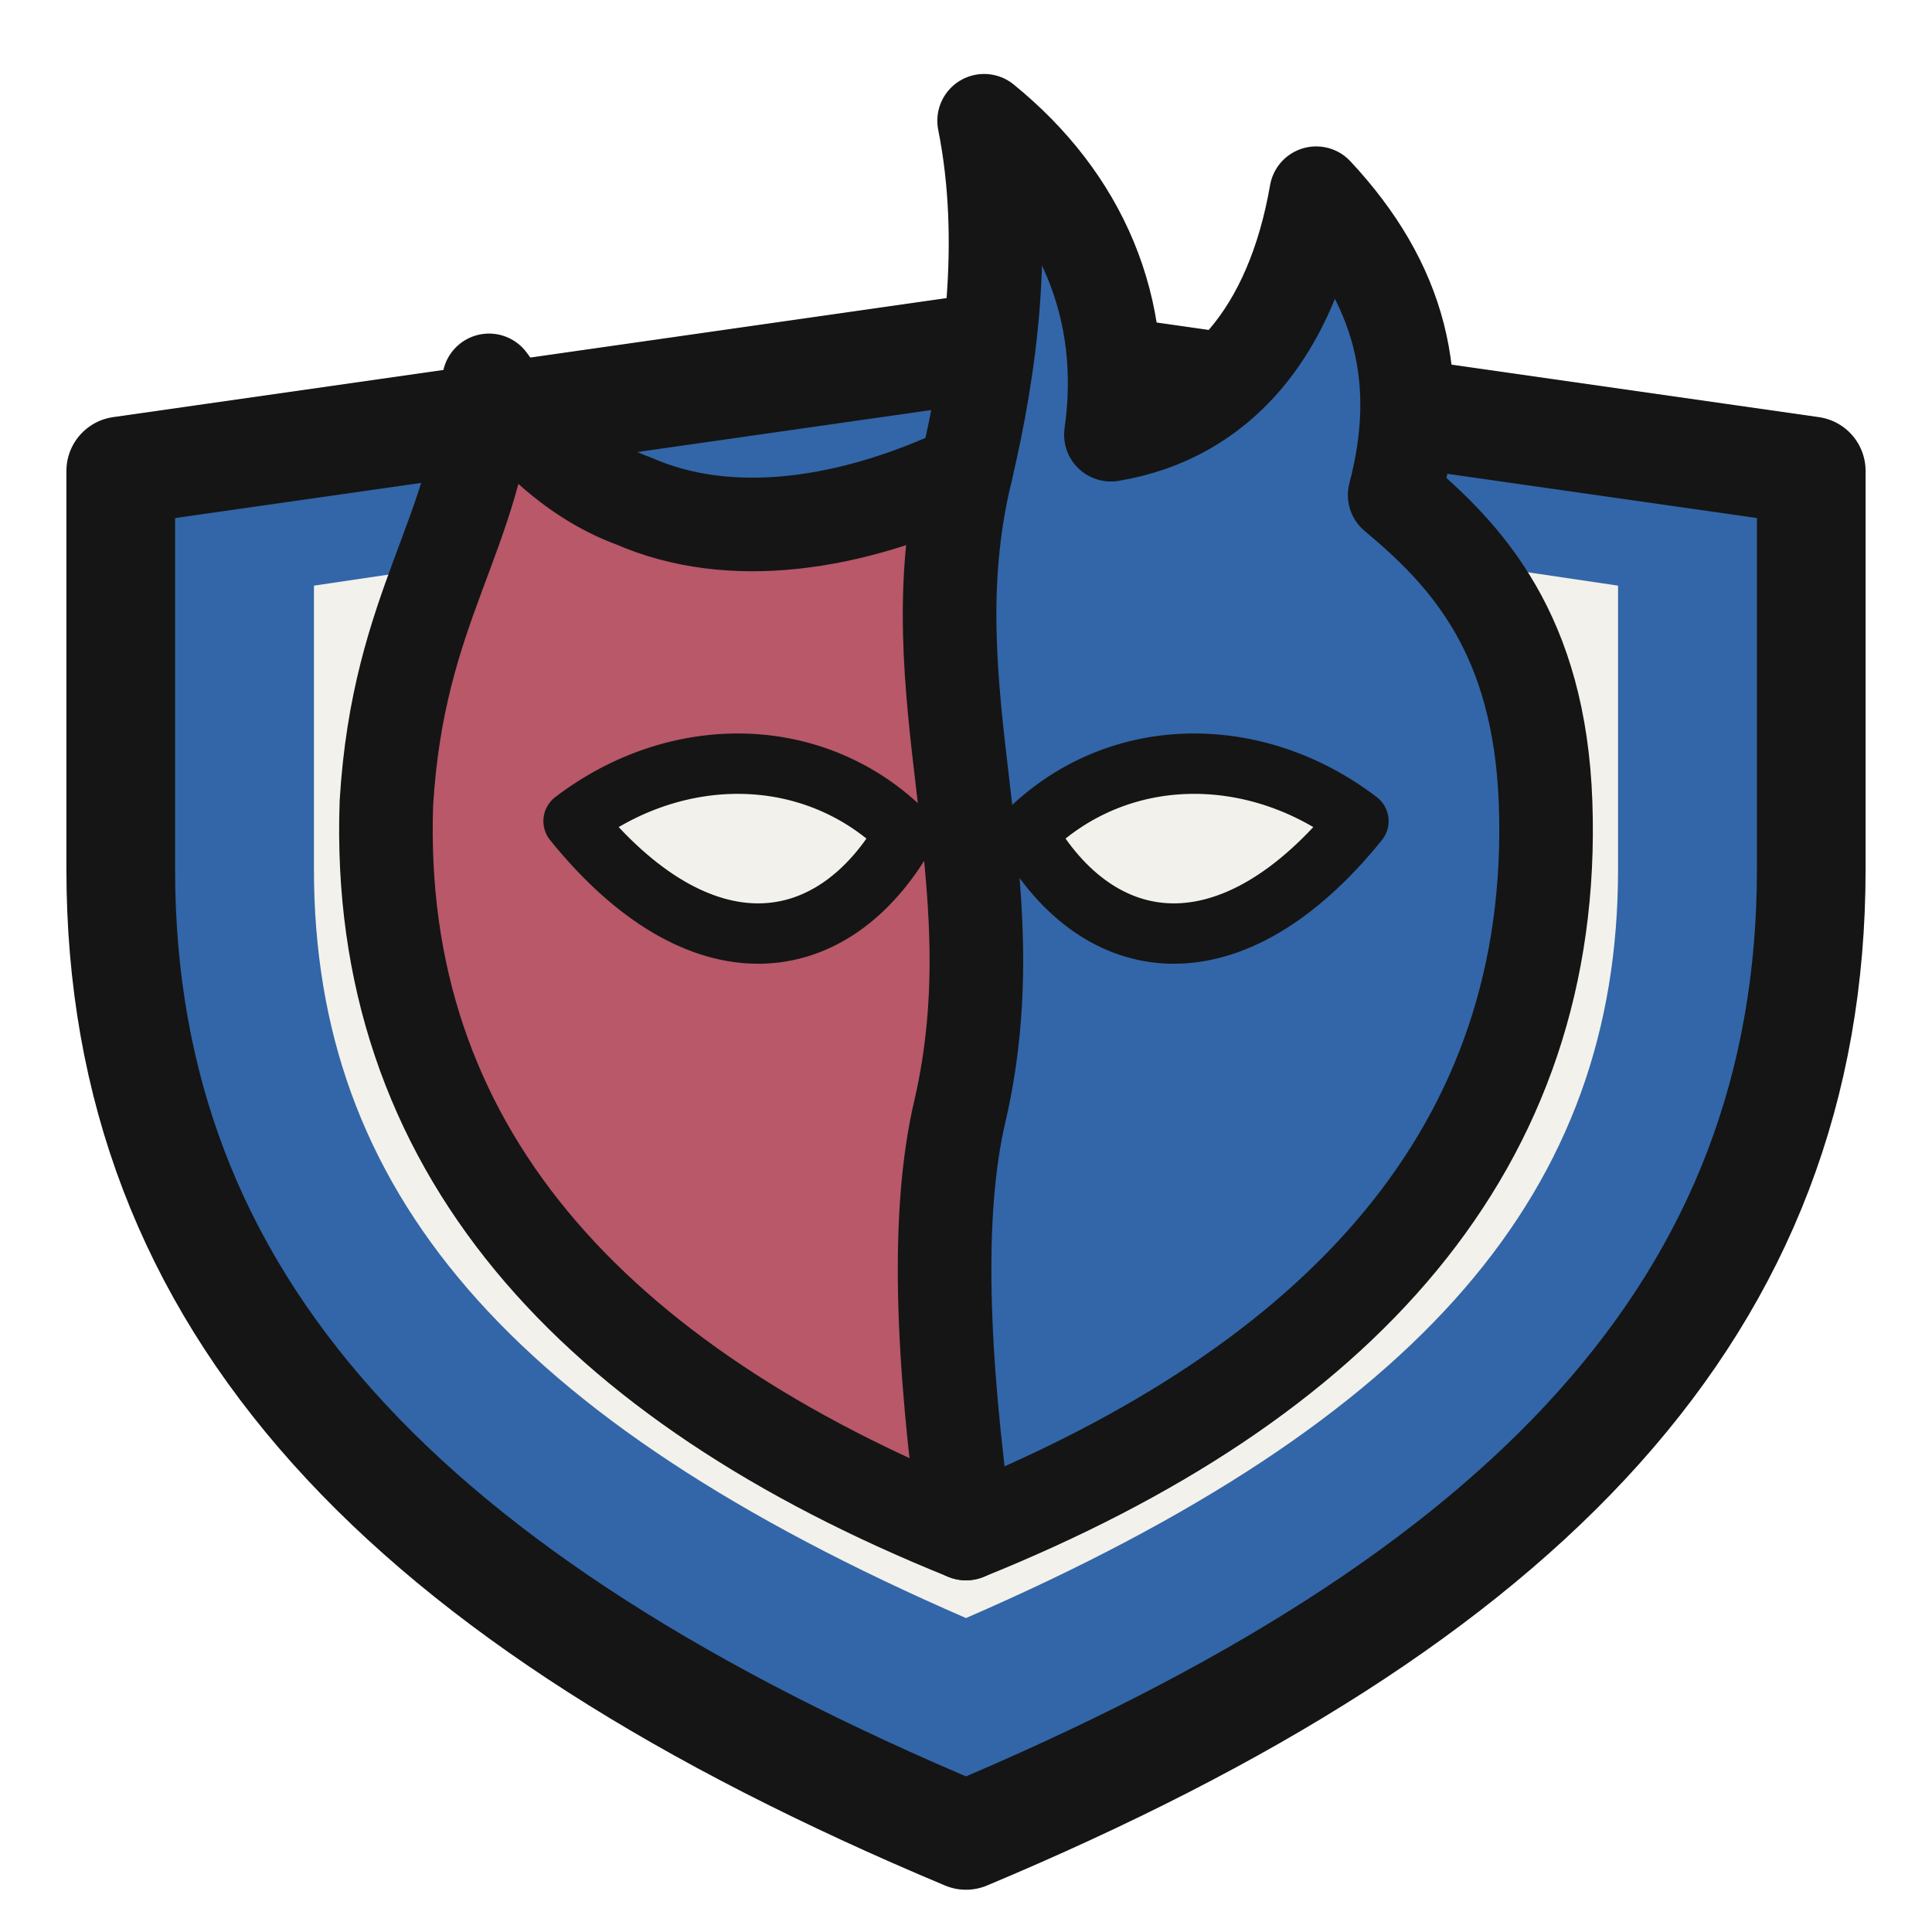
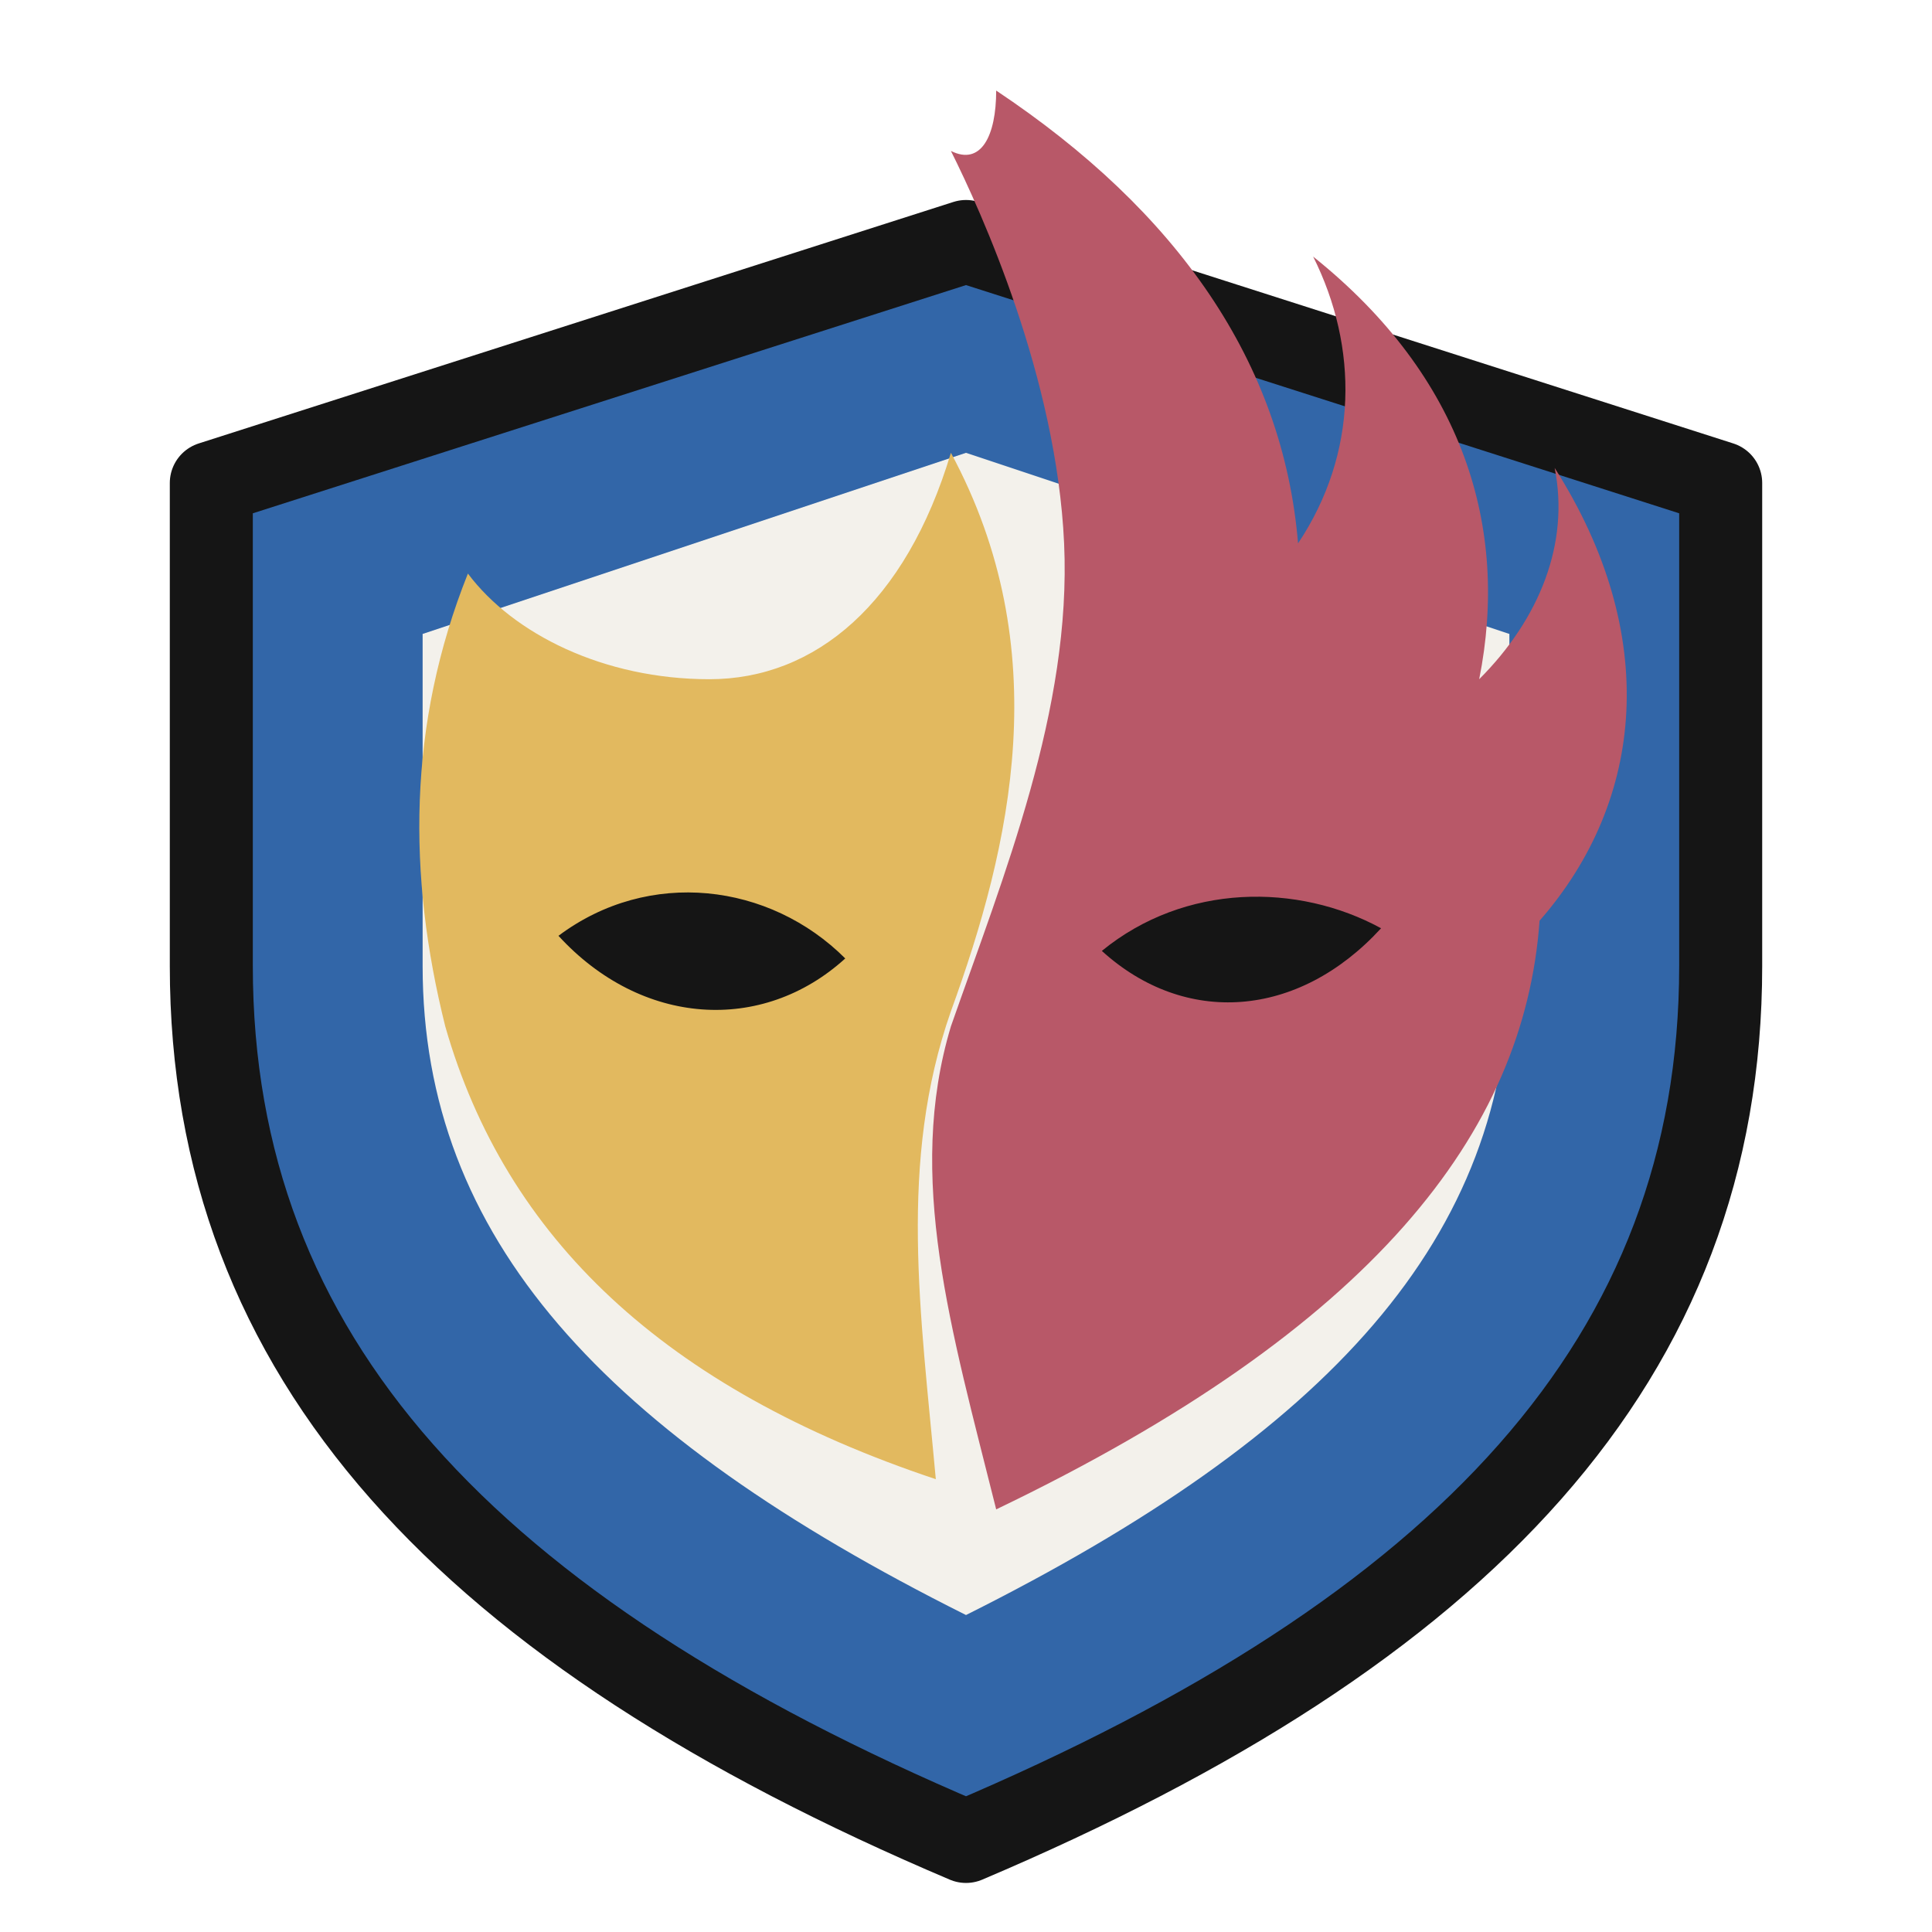
- <svg xmlns="http://www.w3.org/2000/svg" width="32" height="32" viewBox="0 0 32 32" fill="none">
-   <defs>
-     <clipPath id="ag-favicon__left" clipPathUnits="userSpaceOnUse">
-       <path d="M0 0H16V32H0Z" />
-     </clipPath>
-     <clipPath id="ag-favicon__right" clipPathUnits="userSpaceOnUse">
-       <path d="M16 0H32V32H16Z" />
-     </clipPath>
-   </defs>
-   <path d="M16 5.8 30 7.8v6.6c0 7.2-4.7 12.1-14 16C6.7 26.5 2 21.6 2 14.4V7.8l14-2Z" fill="#3266A8" stroke="#151515" stroke-width="1.8" stroke-linejoin="round" />
-   <path d="M16 8.1 26.8 9.7v4.7c0 5.3-3.2 9.1-10.8 12.4C8.4 23.5 5.2 19.7 5.2 14.4V9.7L16 8.1Z" fill="#F3F1EB" />
-   <path d="M16 7.8c-1.9.9-3.9 1.2-5.5.5-1.1-.4-1.9-1.3-2.4-2-.2 2.6-1.5 3.7-1.7 7-.2 5.7 3.4 9.6 9.6 12.1 6.2-2.5 9.8-6.4 9.6-12.1-.1-2.8-1.3-4.1-2.5-5.1.5-1.9.1-3.5-1.3-5-.4 2.3-1.6 3.7-3.4 4 .3-2.1-.5-3.9-2.1-5.2.4 2 .1 4.1-.3 5.8Z" fill="#B85868" clip-path="url(#ag-favicon__left)" />
-   <path d="M16 7.8c-1.9.9-3.9 1.2-5.5.5-1.1-.4-1.9-1.3-2.4-2-.2 2.6-1.5 3.7-1.7 7-.2 5.7 3.4 9.6 9.6 12.1 6.2-2.5 9.8-6.4 9.6-12.1-.1-2.8-1.3-4.1-2.5-5.1.5-1.9.1-3.5-1.3-5-.4 2.3-1.6 3.7-3.4 4 .3-2.1-.5-3.9-2.1-5.2.4 2 .1 4.1-.3 5.8Z" fill="#3266A8" clip-path="url(#ag-favicon__right)" />
-   <path d="M16 7.8c-1.9.9-3.9 1.2-5.5.5-1.1-.4-1.9-1.3-2.4-2-.2 2.6-1.5 3.7-1.7 7-.2 5.7 3.4 9.6 9.6 12.1 6.2-2.5 9.8-6.4 9.6-12.1-.1-2.8-1.3-4.1-2.5-5.1.5-1.9.1-3.5-1.3-5-.4 2.3-1.6 3.7-3.4 4 .3-2.1-.5-3.9-2.1-5.2.4 2 .1 4.1-.3 5.8Z" stroke="#151515" stroke-width="1.55" stroke-linecap="round" stroke-linejoin="round" />
-   <path d="M16 7.8c-.9 3.7.8 6.7-.1 10.6-.4 1.7-.3 4.1.1 7" stroke="#151515" stroke-width="1.55" stroke-linecap="round" />
-   <path d="M9.5 13.6c1.7-1.3 4-1.3 5.5.2-1.2 2.1-3.4 2.4-5.5-.2Z" fill="#F3F1EB" stroke="#151515" stroke-width="1" stroke-linejoin="round" />
-   <path d="M17 13.8c1.5-1.5 3.8-1.5 5.5-.2-2.1 2.6-4.3 2.3-5.5.2Z" fill="#F3F1EB" stroke="#151515" stroke-width="1" stroke-linejoin="round" />
+ <svg xmlns="http://www.w3.org/2000/svg" width="64" height="64" viewBox="0 0 64 64" fill="none">
+   <path d="M32 8 57 16v16c0 13-8.5 22-25 29C15.5 54 7 45 7 32V16L32 8Z" fill="#3266A8" stroke="#151515" stroke-width="2.75" stroke-linejoin="round" />
+   <path d="M32 15 50 21v11c0 9-6 15.5-18 21.5C20 47.5 14 41 14 32V21L32 15Z" fill="#F3F1EB" />
+   <path d="M31.5 15c-1.5 5-4.5 7.5-8 7.5-3.5 0-6.5-1.5-8-3.5-2 5-2 10-.75 15 2 7 7.25 12 16.25 15-.5-5.5-1.25-10.5.5-15.5 2-5.5 3.5-12 0-18.5Z" fill="#E2B95F" />
+   <path d="M33 3c6 4 9.5 9 10 15 2-3 2-6.5.5-9.5 5 4 6.5 9 5.5 14 2-2 3-4.5 2.5-7 3.5 5.5 3 11-.5 15-0.5 7-5.5 13.5-18 19.5-1.5-6-3-11-1.5-16 1.75-5 4-10.5 3.75-16C35 12.5 32.5 7 31.5 5c1 .5 1.5-.5 1.5-2Z" fill="#B85868" />
+   <path d="M18.5 31c3-2.25 7-1.75 9.5.75-2.75 2.5-6.75 2.25-9.5-.75ZM36.5 31.5c2.75-2.25 6.5-2.25 9.25-.75-2.75 3-6.5 3.25-9.25.75Z" fill="#151515" />
</svg>
